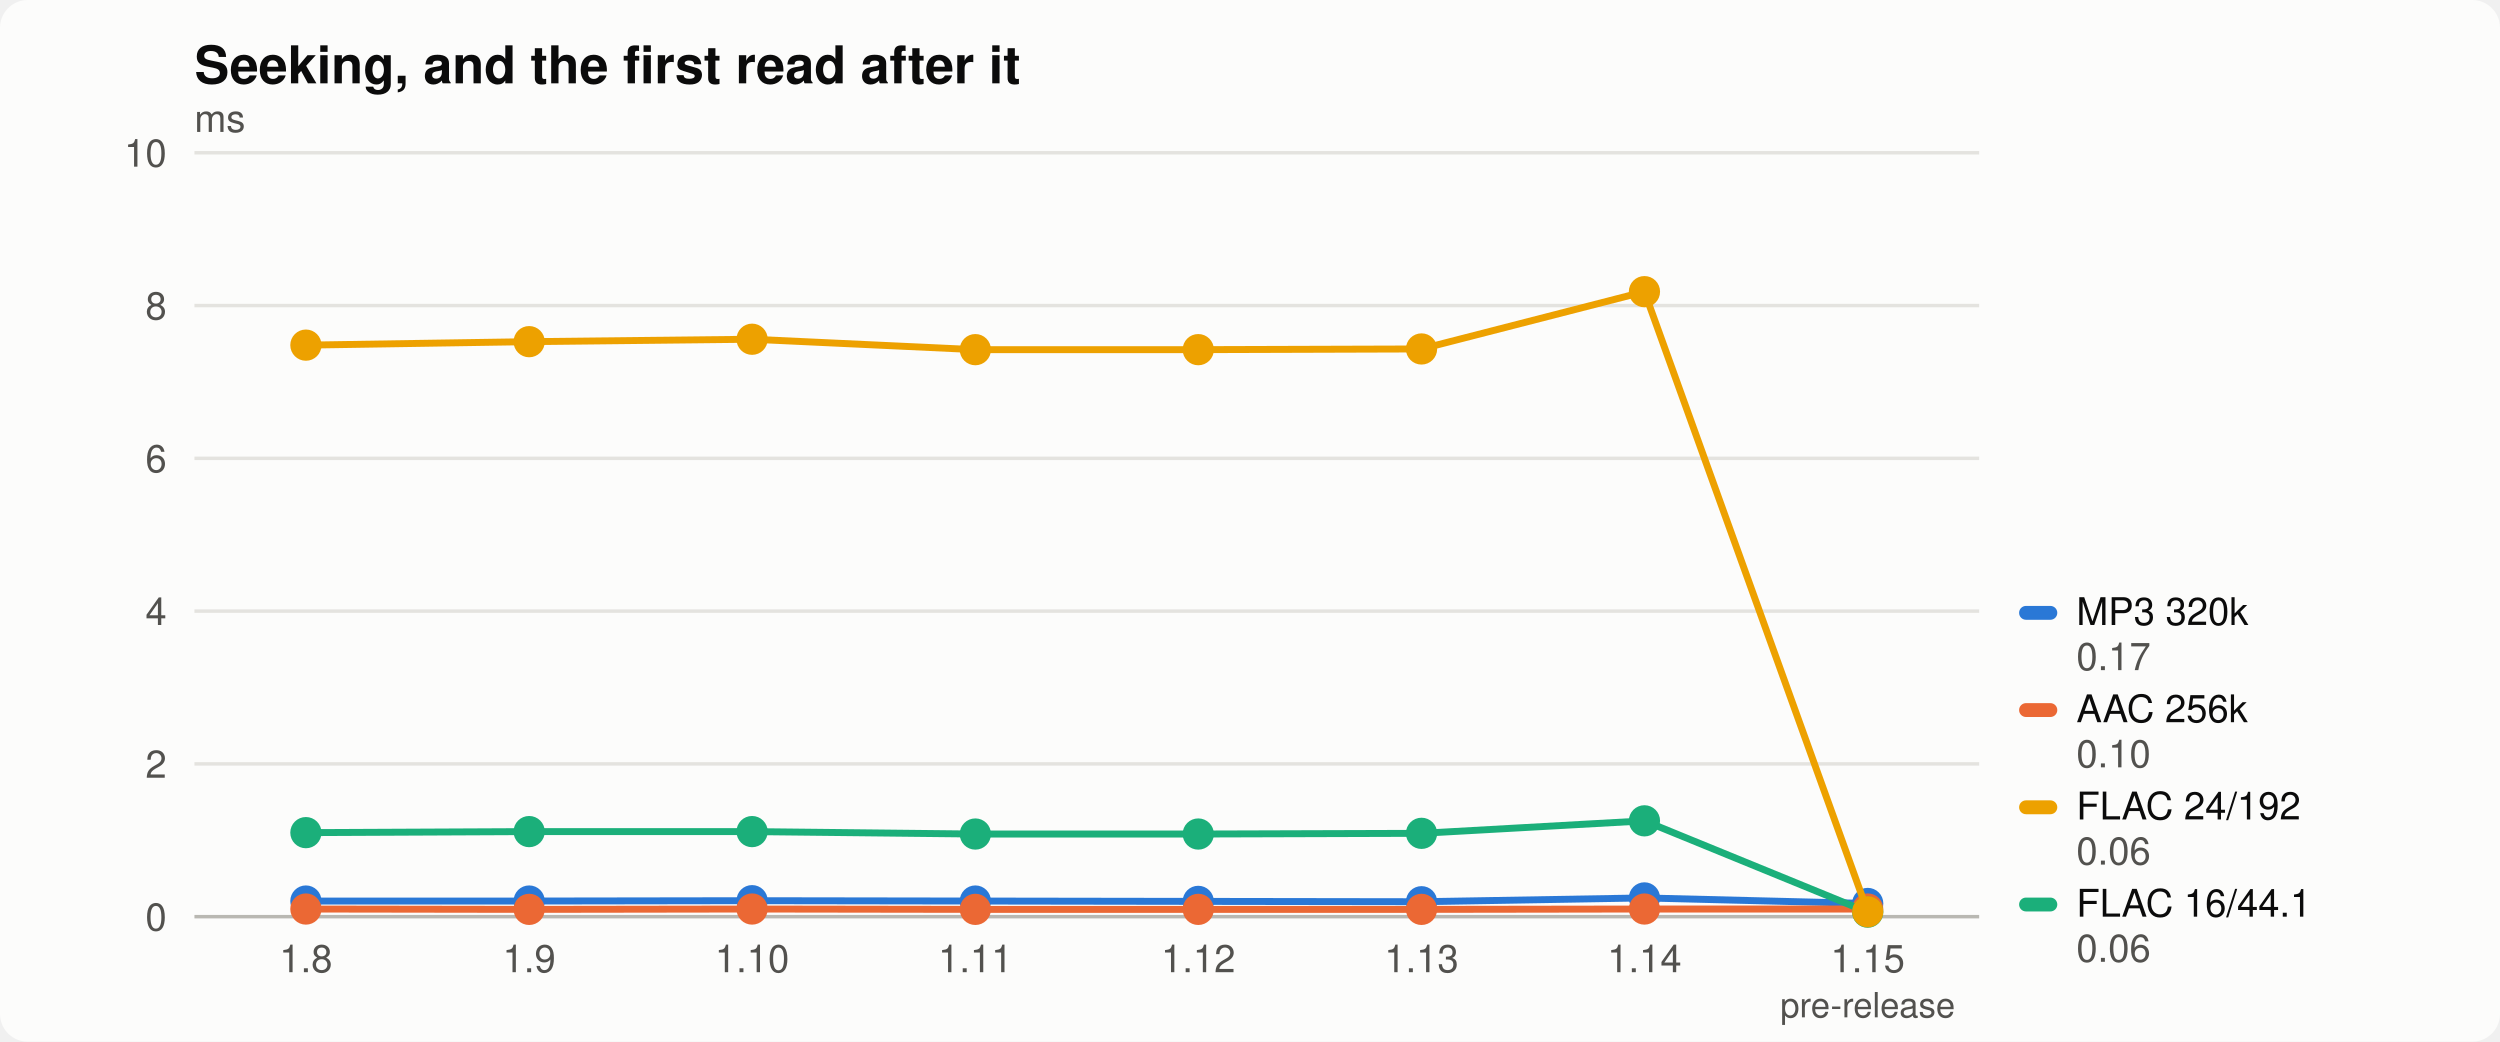
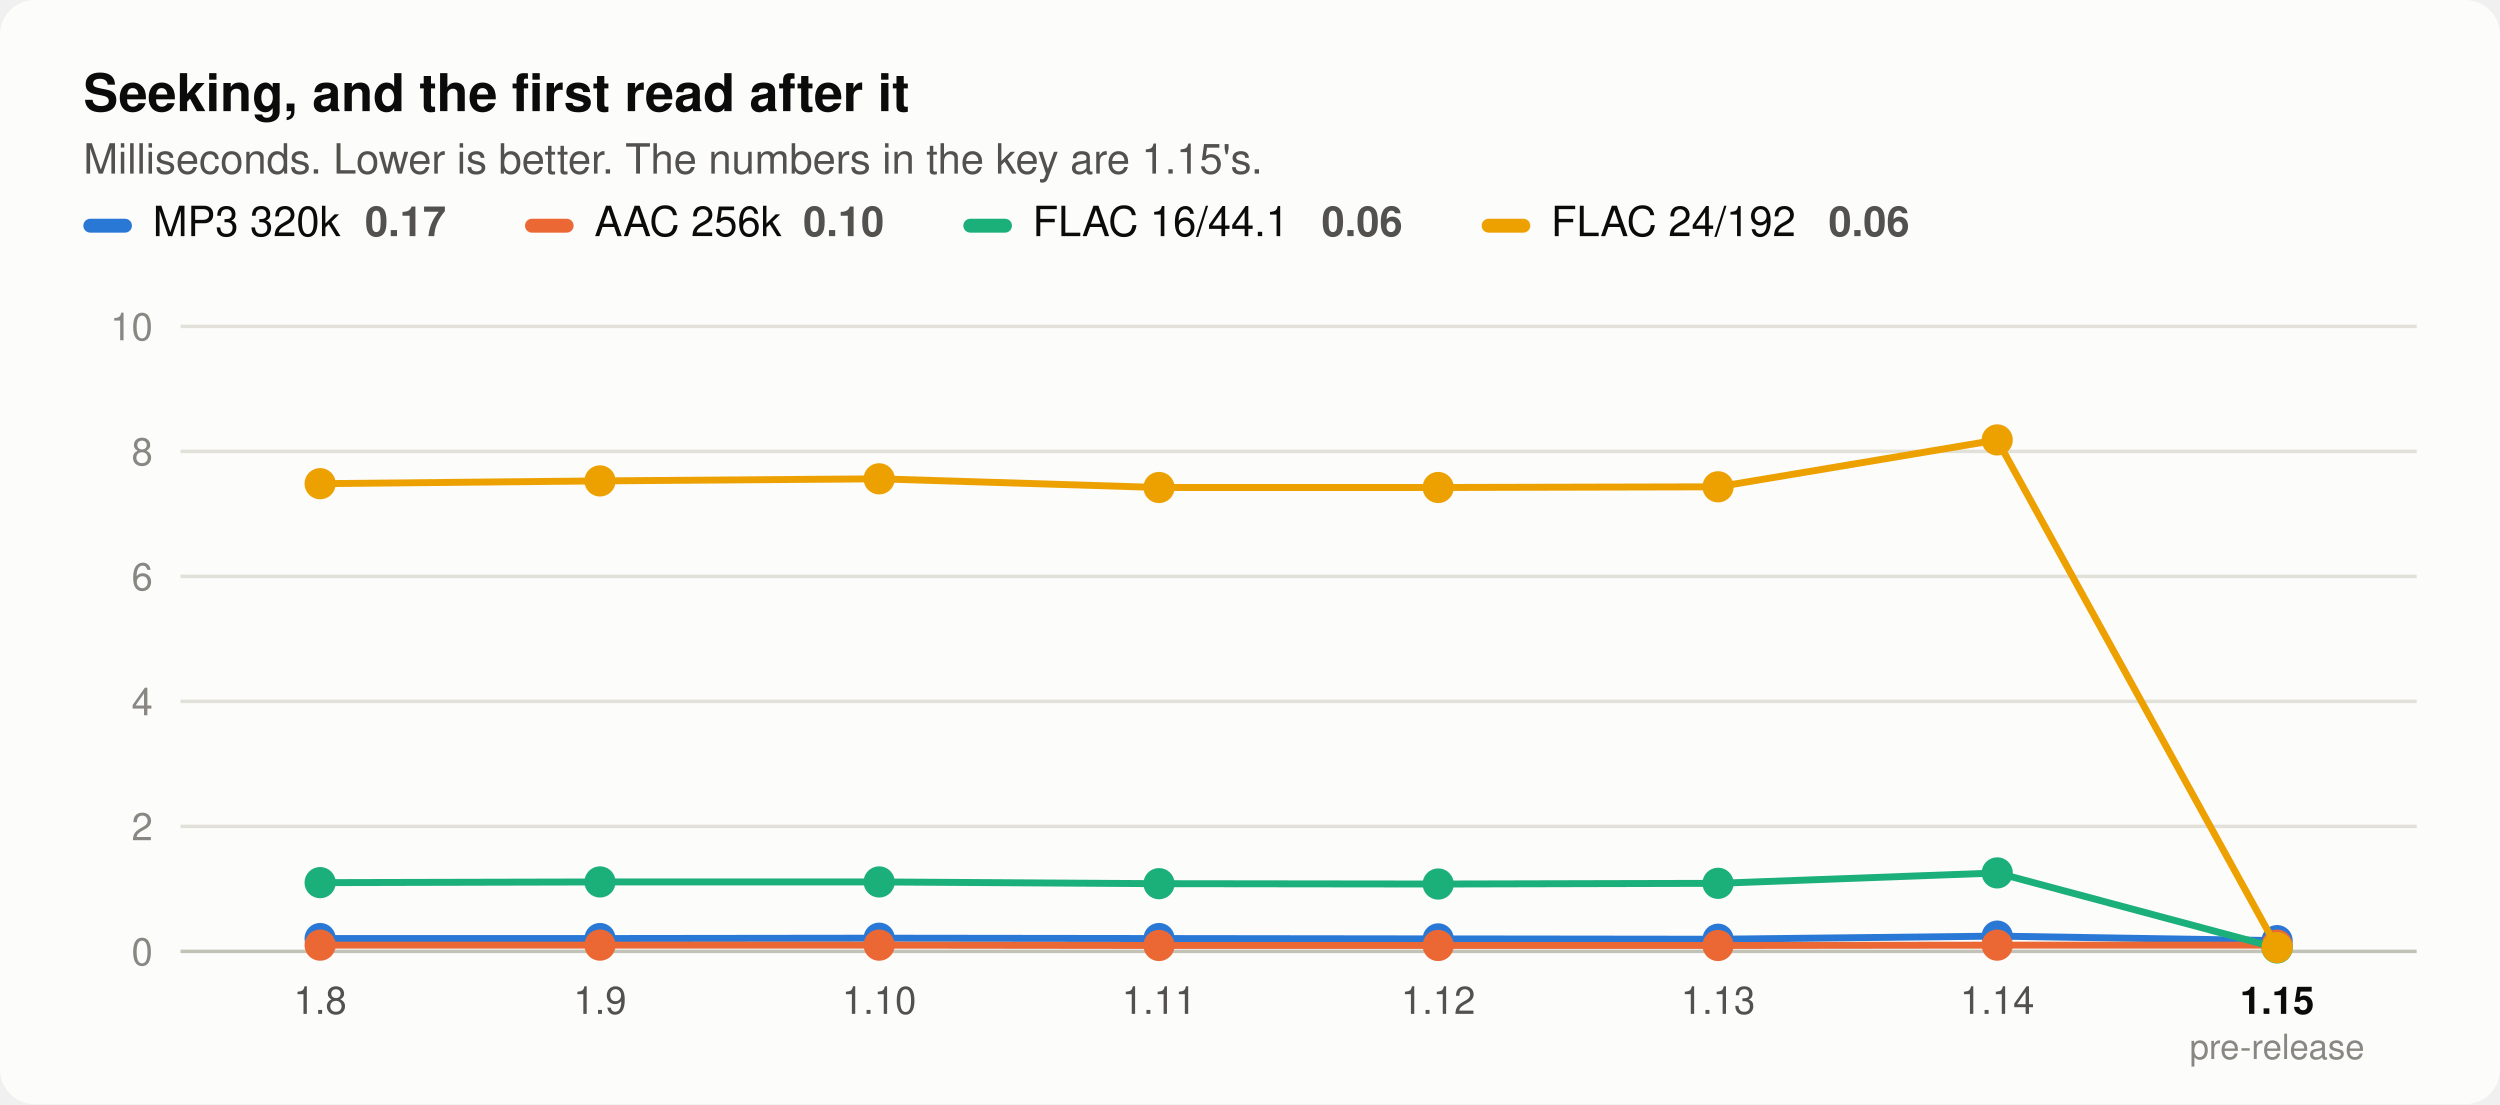
- <svg xmlns="http://www.w3.org/2000/svg" viewBox="0 0 720 300" width="720" height="300" font-family="-apple-system,BlinkMacSystemFont,Segoe UI,Helvetica,Arial,sans-serif" role="img" aria-label="Seeking, and the first read after it">
-   <style>.bg{fill:#fcfcfb}.t{fill:#0b0b0b}.m{fill:#52514e}.g{stroke:#e4e3df}.a{stroke:#b9b8b2}.s0{stroke:#2a78d6;fill:#2a78d6}.s1{stroke:#eb6834;fill:#eb6834}.s2{stroke:#1baf7a;fill:#1baf7a}.s3{stroke:#eda100;fill:#eda100}@media (prefers-color-scheme:dark){.bg{fill:#1a1a19}.t{fill:#ffffff}.m{fill:#c3c2b7}.g{stroke:#2f2f2d}.a{stroke:#555550}.s0{stroke:#3987e5;fill:#3987e5}.s1{stroke:#d95926;fill:#d95926}.s2{stroke:#199e70;fill:#199e70}.s3{stroke:#c98500;fill:#c98500}}.l{fill:none;stroke-width:2;stroke-linejoin:round;stroke-linecap:round}</style>
-   <rect class="bg" width="720" height="300" rx="8" />
-   <text class="t" x="56" y="24" font-size="15" font-weight="600">Seeking, and the first read after it</text>
-   <text class="m" x="56" y="38" font-size="11">ms</text>
-   <line class="a" x1="56" x2="570" y1="264.0" y2="264.0" />
-   <text class="m" x="48" y="268.0" font-size="11" text-anchor="end">0</text>
-   <line class="g" x1="56" x2="570" y1="220.0" y2="220.0" />
-   <text class="m" x="48" y="224.0" font-size="11" text-anchor="end">2</text>
-   <line class="g" x1="56" x2="570" y1="176.0" y2="176.0" />
-   <text class="m" x="48" y="180.0" font-size="11" text-anchor="end">4</text>
-   <line class="g" x1="56" x2="570" y1="132.0" y2="132.0" />
-   <text class="m" x="48" y="136.0" font-size="11" text-anchor="end">6</text>
-   <line class="g" x1="56" x2="570" y1="88.0" y2="88.0" />
-   <text class="m" x="48" y="92.0" font-size="11" text-anchor="end">8</text>
-   <line class="g" x1="56" x2="570" y1="44.0" y2="44.0" />
-   <text class="m" x="48" y="48.0" font-size="11" text-anchor="end">10</text>
-   <text class="m" x="88.1" y="280" font-size="11" text-anchor="middle">1.8</text>
-   <text class="m" x="152.4" y="280" font-size="11" text-anchor="middle">1.9</text>
-   <text class="m" x="216.6" y="280" font-size="11" text-anchor="middle">1.10</text>
-   <text class="m" x="280.9" y="280" font-size="11" text-anchor="middle">1.11</text>
-   <text class="m" x="345.1" y="280" font-size="11" text-anchor="middle">1.12</text>
-   <text class="m" x="409.4" y="280" font-size="11" text-anchor="middle">1.13</text>
-   <text class="m" x="473.6" y="280" font-size="11" text-anchor="middle">1.14</text>
-   <text class="m" x="537.9" y="280" font-size="11" text-anchor="middle">1.15</text>
-   <text class="m" x="537.9" y="293" font-size="10" text-anchor="middle">pre-release</text>
-   <path class="l s0" d="M88.1,259.5 L152.4,259.5 L216.6,259.4 L280.9,259.5 L345.1,259.6 L409.4,259.7 L473.6,258.6 L537.9,260.2" />
-   <circle class="s0" cx="88.1" cy="259.5" r="4" stroke="none" />
-   <circle class="s0" cx="152.4" cy="259.5" r="4" stroke="none" />
-   <circle class="s0" cx="216.6" cy="259.4" r="4" stroke="none" />
-   <circle class="s0" cx="280.9" cy="259.5" r="4" stroke="none" />
-   <circle class="s0" cx="345.1" cy="259.6" r="4" stroke="none" />
-   <circle class="s0" cx="409.4" cy="259.7" r="4" stroke="none" />
-   <circle class="s0" cx="473.6" cy="258.6" r="4" stroke="none" />
-   <circle class="s0" cx="537.9" cy="260.2" r="4" stroke="none" />
-   <path class="l s1" d="M88.1,261.8 L152.4,261.9 L216.6,261.8 L280.9,261.9 L345.1,261.9 L409.4,261.9 L473.6,261.8 L537.9,261.8" />
-   <circle class="s1" cx="88.1" cy="261.8" r="4" stroke="none" />
-   <circle class="s1" cx="152.4" cy="261.9" r="4" stroke="none" />
-   <circle class="s1" cx="216.6" cy="261.8" r="4" stroke="none" />
-   <circle class="s1" cx="280.9" cy="261.9" r="4" stroke="none" />
-   <circle class="s1" cx="345.1" cy="261.9" r="4" stroke="none" />
-   <circle class="s1" cx="409.4" cy="261.9" r="4" stroke="none" />
-   <circle class="s1" cx="473.6" cy="261.8" r="4" stroke="none" />
-   <circle class="s1" cx="537.9" cy="261.8" r="4" stroke="none" />
-   <path class="l s2" d="M88.1,239.8 L152.4,239.5 L216.6,239.5 L280.9,240.2 L345.1,240.2 L409.4,240.0 L473.6,236.4 L537.9,262.7" />
-   <circle class="s2" cx="88.1" cy="239.8" r="4" stroke="none" />
-   <circle class="s2" cx="152.4" cy="239.5" r="4" stroke="none" />
-   <circle class="s2" cx="216.6" cy="239.5" r="4" stroke="none" />
-   <circle class="s2" cx="280.9" cy="240.2" r="4" stroke="none" />
-   <circle class="s2" cx="345.1" cy="240.2" r="4" stroke="none" />
-   <circle class="s2" cx="409.4" cy="240.0" r="4" stroke="none" />
-   <circle class="s2" cx="473.6" cy="236.4" r="4" stroke="none" />
-   <circle class="s2" cx="537.9" cy="262.7" r="4" stroke="none" />
-   <path class="l s3" d="M88.1,99.4 L152.4,98.4 L216.6,97.7 L280.9,100.7 L345.1,100.7 L409.4,100.5 L473.6,84.0 L537.9,262.6" />
-   <circle class="s3" cx="88.1" cy="99.4" r="4" stroke="none" />
-   <circle class="s3" cx="152.4" cy="98.4" r="4" stroke="none" />
-   <circle class="s3" cx="216.6" cy="97.7" r="4" stroke="none" />
-   <circle class="s3" cx="280.9" cy="100.7" r="4" stroke="none" />
-   <circle class="s3" cx="345.1" cy="100.7" r="4" stroke="none" />
-   <circle class="s3" cx="409.4" cy="100.5" r="4" stroke="none" />
-   <circle class="s3" cx="473.6" cy="84.0" r="4" stroke="none" />
-   <circle class="s3" cx="537.9" cy="262.6" r="4" stroke="none" />
-   <rect class="s0" x="582" y="175.0" width="10" height="3" rx="1.5" stroke="none" />
-   <text class="t" x="598" y="180.0" font-size="11">MP3 320k</text>
-   <text class="m" x="598" y="193.0" font-size="11">0.17</text>
-   <rect class="s1" x="582" y="203.0" width="10" height="3" rx="1.5" stroke="none" />
-   <text class="t" x="598" y="208.0" font-size="11">AAC 256k</text>
-   <text class="m" x="598" y="221.0" font-size="11">0.10</text>
-   <rect class="s3" x="582" y="231.0" width="10" height="3" rx="1.5" stroke="none" />
-   <text class="t" x="598" y="236.0" font-size="11">FLAC 24/192</text>
-   <text class="m" x="598" y="249.0" font-size="11">0.06</text>
-   <rect class="s2" x="582" y="259.0" width="10" height="3" rx="1.5" stroke="none" />
-   <text class="t" x="598" y="264.0" font-size="11">FLAC 16/44.1</text>
-   <text class="m" x="598" y="277.0" font-size="11">0.06</text>
+ <svg xmlns="http://www.w3.org/2000/svg" viewBox="0 0 720 318" width="720" height="318" font-family="-apple-system,BlinkMacSystemFont,'Segoe UI',Helvetica,Arial,sans-serif" role="img" aria-label="Seeking, and the first read after it">
+   <style>.bg{fill:#fcfcfb}.t{fill:#0b0b0b}.m{fill:#52514e}.q{fill:#898781}.box{fill:#f0efec}.g{stroke:#e1e0d9}.a{stroke:#c3c2b7}.k{stroke:#b9b8b2}.ring{stroke:#fcfcfb}.s0{fill:#2a78d6;stroke:#2a78d6}.s1{fill:#eb6834;stroke:#eb6834}.s2{fill:#1baf7a;stroke:#1baf7a}.s3{fill:#eda100;stroke:#eda100}@media (prefers-color-scheme:dark){.bg{fill:#1a1a19}.t{fill:#f0efec}.m{fill:#c3c2b7}.q{fill:#898781}.box{fill:#262624}.g{stroke:#2c2c2a}.a{stroke:#383835}.k{stroke:#55554f}.ring{stroke:#1a1a19}.s0{fill:#3987e5;stroke:#3987e5}.s1{fill:#d95926;stroke:#d95926}.s2{fill:#199e70;stroke:#199e70}.s3{fill:#c98500;stroke:#c98500}}text{font-variant-numeric:tabular-nums}.ln{fill:none;stroke-linejoin:round;stroke-linecap:round}rect.s0,rect.s1,rect.s2,rect.s3,rect.s4,rect.s5,rect.s6,rect.s7,rect.sg{stroke:none}</style>
+   <rect class="bg" width="720" height="318" rx="10" />
+   <text class="t" x="24.0" y="32.0" font-size="15" text-anchor="start" font-weight="600">Seeking, and the first read after it</text>
+   <text class="m" x="24.0" y="50.0" font-size="12" text-anchor="start">Milliseconds. Lower is better. The numbers in the key are 1.15's.</text>
+   <rect class="s0" x="24" y="63.0" width="14" height="4" rx="2" />
+   <text class="t" x="44.0" y="68.0" font-size="12" text-anchor="start">MP3 320k</text>
+   <text class="m" x="105.1" y="68.0" font-size="12" text-anchor="start" font-weight="600">0.17</text>
+   <rect class="s1" x="151.2" y="63.0" width="14" height="4" rx="2" />
+   <text class="t" x="171.2" y="68.0" font-size="12" text-anchor="start">AAC 256k</text>
+   <text class="m" x="231.3" y="68.0" font-size="12" text-anchor="start" font-weight="600">0.10</text>
+   <rect class="s2" x="277.44" y="63.0" width="14" height="4" rx="2" />
+   <text class="t" x="297.4" y="68.0" font-size="12" text-anchor="start">FLAC 16/44.1</text>
+   <text class="m" x="380.6" y="68.0" font-size="12" text-anchor="start" font-weight="600">0.06</text>
+   <rect class="s3" x="426.72" y="63.0" width="14" height="4" rx="2" />
+   <text class="t" x="446.7" y="68.0" font-size="12" text-anchor="start">FLAC 24/192</text>
+   <text class="m" x="526.6" y="68.0" font-size="12" text-anchor="start" font-weight="600">0.06</text>
+   <line class="a" x1="52.0" y1="274.0" x2="696.0" y2="274.0" stroke-width="1" />
+   <text class="q" x="44.0" y="278.0" font-size="11" text-anchor="end">0</text>
+   <line class="g" x1="52.0" y1="238.0" x2="696.0" y2="238.0" stroke-width="1" />
+   <text class="q" x="44.0" y="242.0" font-size="11" text-anchor="end">2</text>
+   <line class="g" x1="52.0" y1="202.0" x2="696.0" y2="202.0" stroke-width="1" />
+   <text class="q" x="44.0" y="206.0" font-size="11" text-anchor="end">4</text>
+   <line class="g" x1="52.0" y1="166.0" x2="696.0" y2="166.0" stroke-width="1" />
+   <text class="q" x="44.0" y="170.0" font-size="11" text-anchor="end">6</text>
+   <line class="g" x1="52.0" y1="130.0" x2="696.0" y2="130.0" stroke-width="1" />
+   <text class="q" x="44.0" y="134.0" font-size="11" text-anchor="end">8</text>
+   <line class="g" x1="52.0" y1="94.0" x2="696.0" y2="94.0" stroke-width="1" />
+   <text class="q" x="44.0" y="98.0" font-size="11" text-anchor="end">10</text>
+   <text class="m" x="92.2" y="292.0" font-size="11" text-anchor="middle">1.8</text>
+   <text class="m" x="172.8" y="292.0" font-size="11" text-anchor="middle">1.9</text>
+   <text class="m" x="253.2" y="292.0" font-size="11" text-anchor="middle">1.10</text>
+   <text class="m" x="333.8" y="292.0" font-size="11" text-anchor="middle">1.11</text>
+   <text class="m" x="414.2" y="292.0" font-size="11" text-anchor="middle">1.12</text>
+   <text class="m" x="494.8" y="292.0" font-size="11" text-anchor="middle">1.13</text>
+   <text class="m" x="575.2" y="292.0" font-size="11" text-anchor="middle">1.14</text>
+   <text class="t" x="655.8" y="292.0" font-size="11" text-anchor="middle" font-weight="600">1.15</text>
+   <text class="q" x="655.8" y="305.0" font-size="10" text-anchor="middle">pre-release</text>
+   <path class="ln s0" stroke-width="2" d="M92.2,270.3 L172.8,270.3 L253.2,270.2 L333.8,270.3 L414.2,270.4 L494.8,270.5 L575.2,269.6 L655.8,270.9" />
+   <circle class="s0 ring" cx="92.2" cy="270.3" r="3.5" stroke-width="2" />
+   <circle class="s0 ring" cx="172.8" cy="270.3" r="3.5" stroke-width="2" />
+   <circle class="s0 ring" cx="253.2" cy="270.2" r="3.5" stroke-width="2" />
+   <circle class="s0 ring" cx="333.8" cy="270.3" r="3.5" stroke-width="2" />
+   <circle class="s0 ring" cx="414.2" cy="270.4" r="3.5" stroke-width="2" />
+   <circle class="s0 ring" cx="494.8" cy="270.5" r="3.5" stroke-width="2" />
+   <circle class="s0 ring" cx="575.2" cy="269.6" r="3.5" stroke-width="2" />
+   <circle class="s0 ring" cx="655.8" cy="270.9" r="3.5" stroke-width="2" />
+   <path class="ln s1" stroke-width="2" d="M92.2,272.2 L172.8,272.2 L253.2,272.2 L333.8,272.3 L414.2,272.3 L494.8,272.3 L575.2,272.2 L655.8,272.2" />
+   <circle class="s1 ring" cx="92.2" cy="272.2" r="3.5" stroke-width="2" />
+   <circle class="s1 ring" cx="172.8" cy="272.2" r="3.5" stroke-width="2" />
+   <circle class="s1 ring" cx="253.2" cy="272.2" r="3.5" stroke-width="2" />
+   <circle class="s1 ring" cx="333.8" cy="272.3" r="3.5" stroke-width="2" />
+   <circle class="s1 ring" cx="414.2" cy="272.3" r="3.5" stroke-width="2" />
+   <circle class="s1 ring" cx="494.8" cy="272.3" r="3.5" stroke-width="2" />
+   <circle class="s1 ring" cx="575.2" cy="272.2" r="3.5" stroke-width="2" />
+   <circle class="s1 ring" cx="655.8" cy="272.2" r="3.5" stroke-width="2" />
+   <path class="ln s2" stroke-width="2" d="M92.2,254.2 L172.8,254.0 L253.2,254.0 L333.8,254.5 L414.2,254.6 L494.8,254.4 L575.2,251.4 L655.8,273.0" />
+   <circle class="s2 ring" cx="92.2" cy="254.2" r="3.5" stroke-width="2" />
+   <circle class="s2 ring" cx="172.8" cy="254.0" r="3.5" stroke-width="2" />
+   <circle class="s2 ring" cx="253.2" cy="254.0" r="3.5" stroke-width="2" />
+   <circle class="s2 ring" cx="333.8" cy="254.5" r="3.5" stroke-width="2" />
+   <circle class="s2 ring" cx="414.2" cy="254.6" r="3.5" stroke-width="2" />
+   <circle class="s2 ring" cx="494.8" cy="254.4" r="3.5" stroke-width="2" />
+   <circle class="s2 ring" cx="575.2" cy="251.4" r="3.5" stroke-width="2" />
+   <circle class="s2 ring" cx="655.8" cy="273.0" r="3.5" stroke-width="2" />
+   <path class="ln s3" stroke-width="2" d="M92.2,139.3 L172.8,138.5 L253.2,137.9 L333.8,140.4 L414.2,140.4 L494.8,140.2 L575.2,126.7 L655.8,272.9" />
+   <circle class="s3 ring" cx="92.2" cy="139.3" r="3.5" stroke-width="2" />
+   <circle class="s3 ring" cx="172.8" cy="138.5" r="3.5" stroke-width="2" />
+   <circle class="s3 ring" cx="253.2" cy="137.9" r="3.5" stroke-width="2" />
+   <circle class="s3 ring" cx="333.8" cy="140.4" r="3.5" stroke-width="2" />
+   <circle class="s3 ring" cx="414.2" cy="140.4" r="3.5" stroke-width="2" />
+   <circle class="s3 ring" cx="494.8" cy="140.2" r="3.5" stroke-width="2" />
+   <circle class="s3 ring" cx="575.2" cy="126.7" r="3.5" stroke-width="2" />
+   <circle class="s3 ring" cx="655.8" cy="272.9" r="3.5" stroke-width="2" />
</svg>
